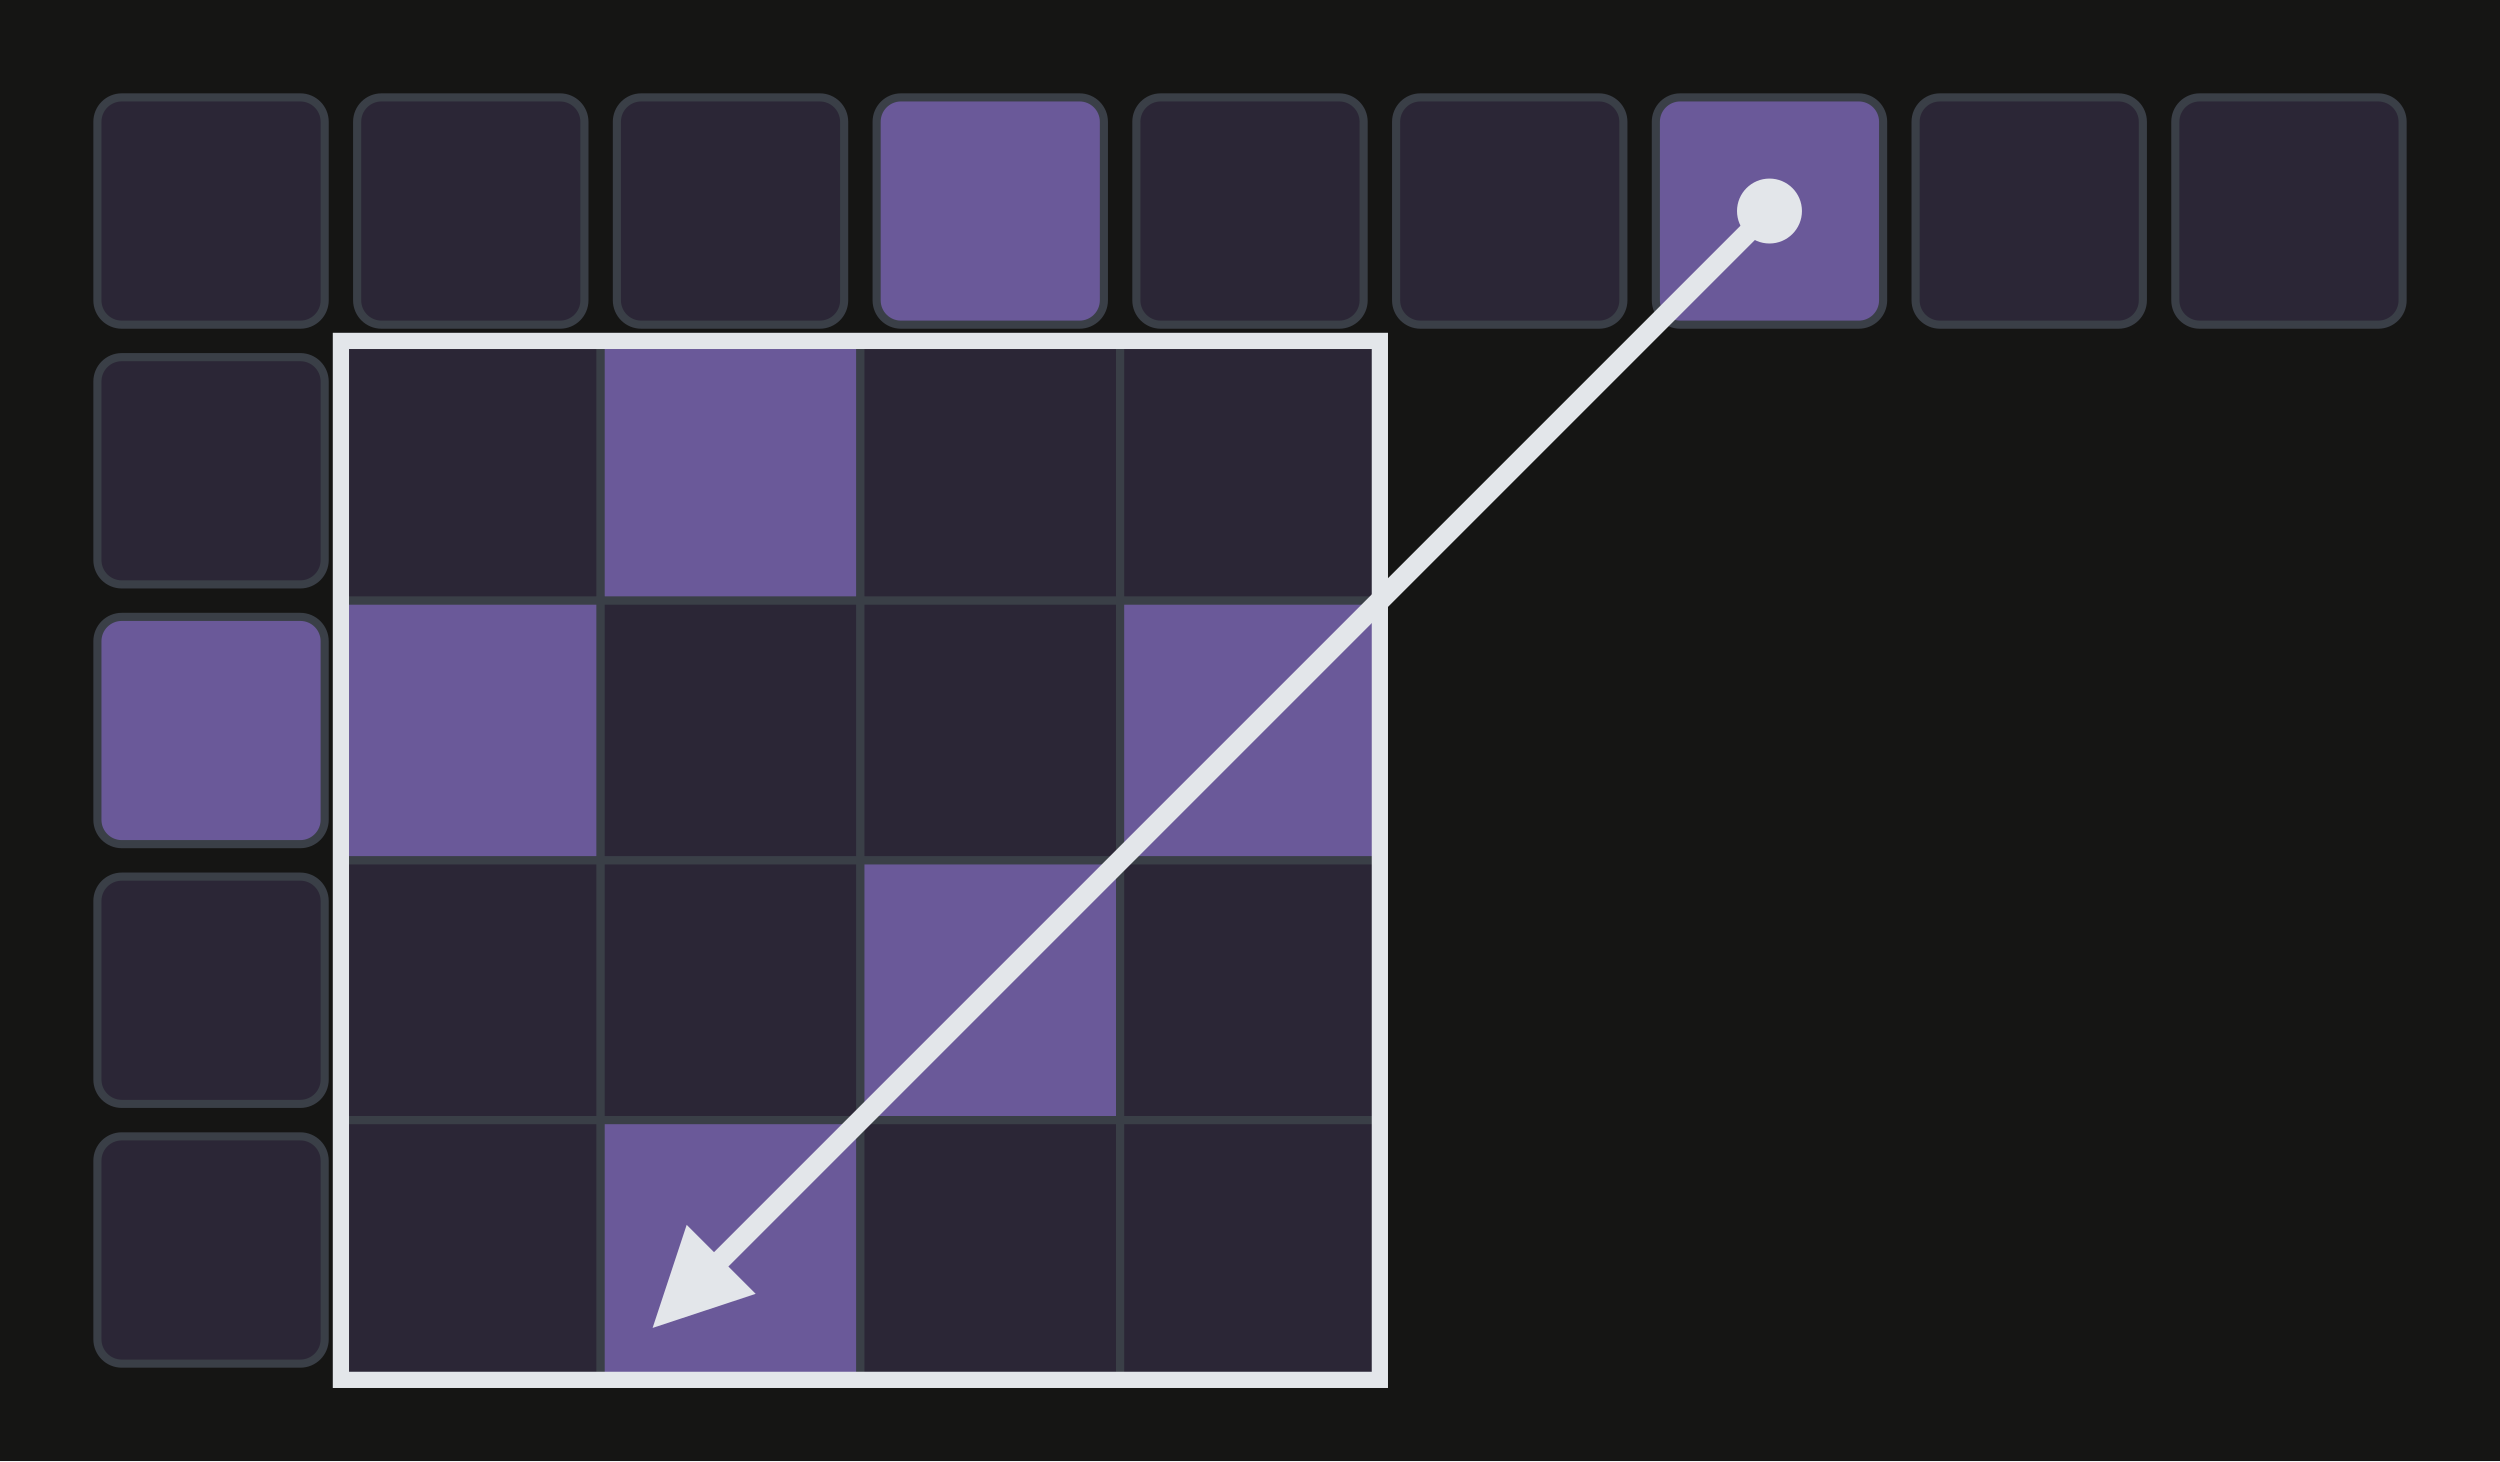
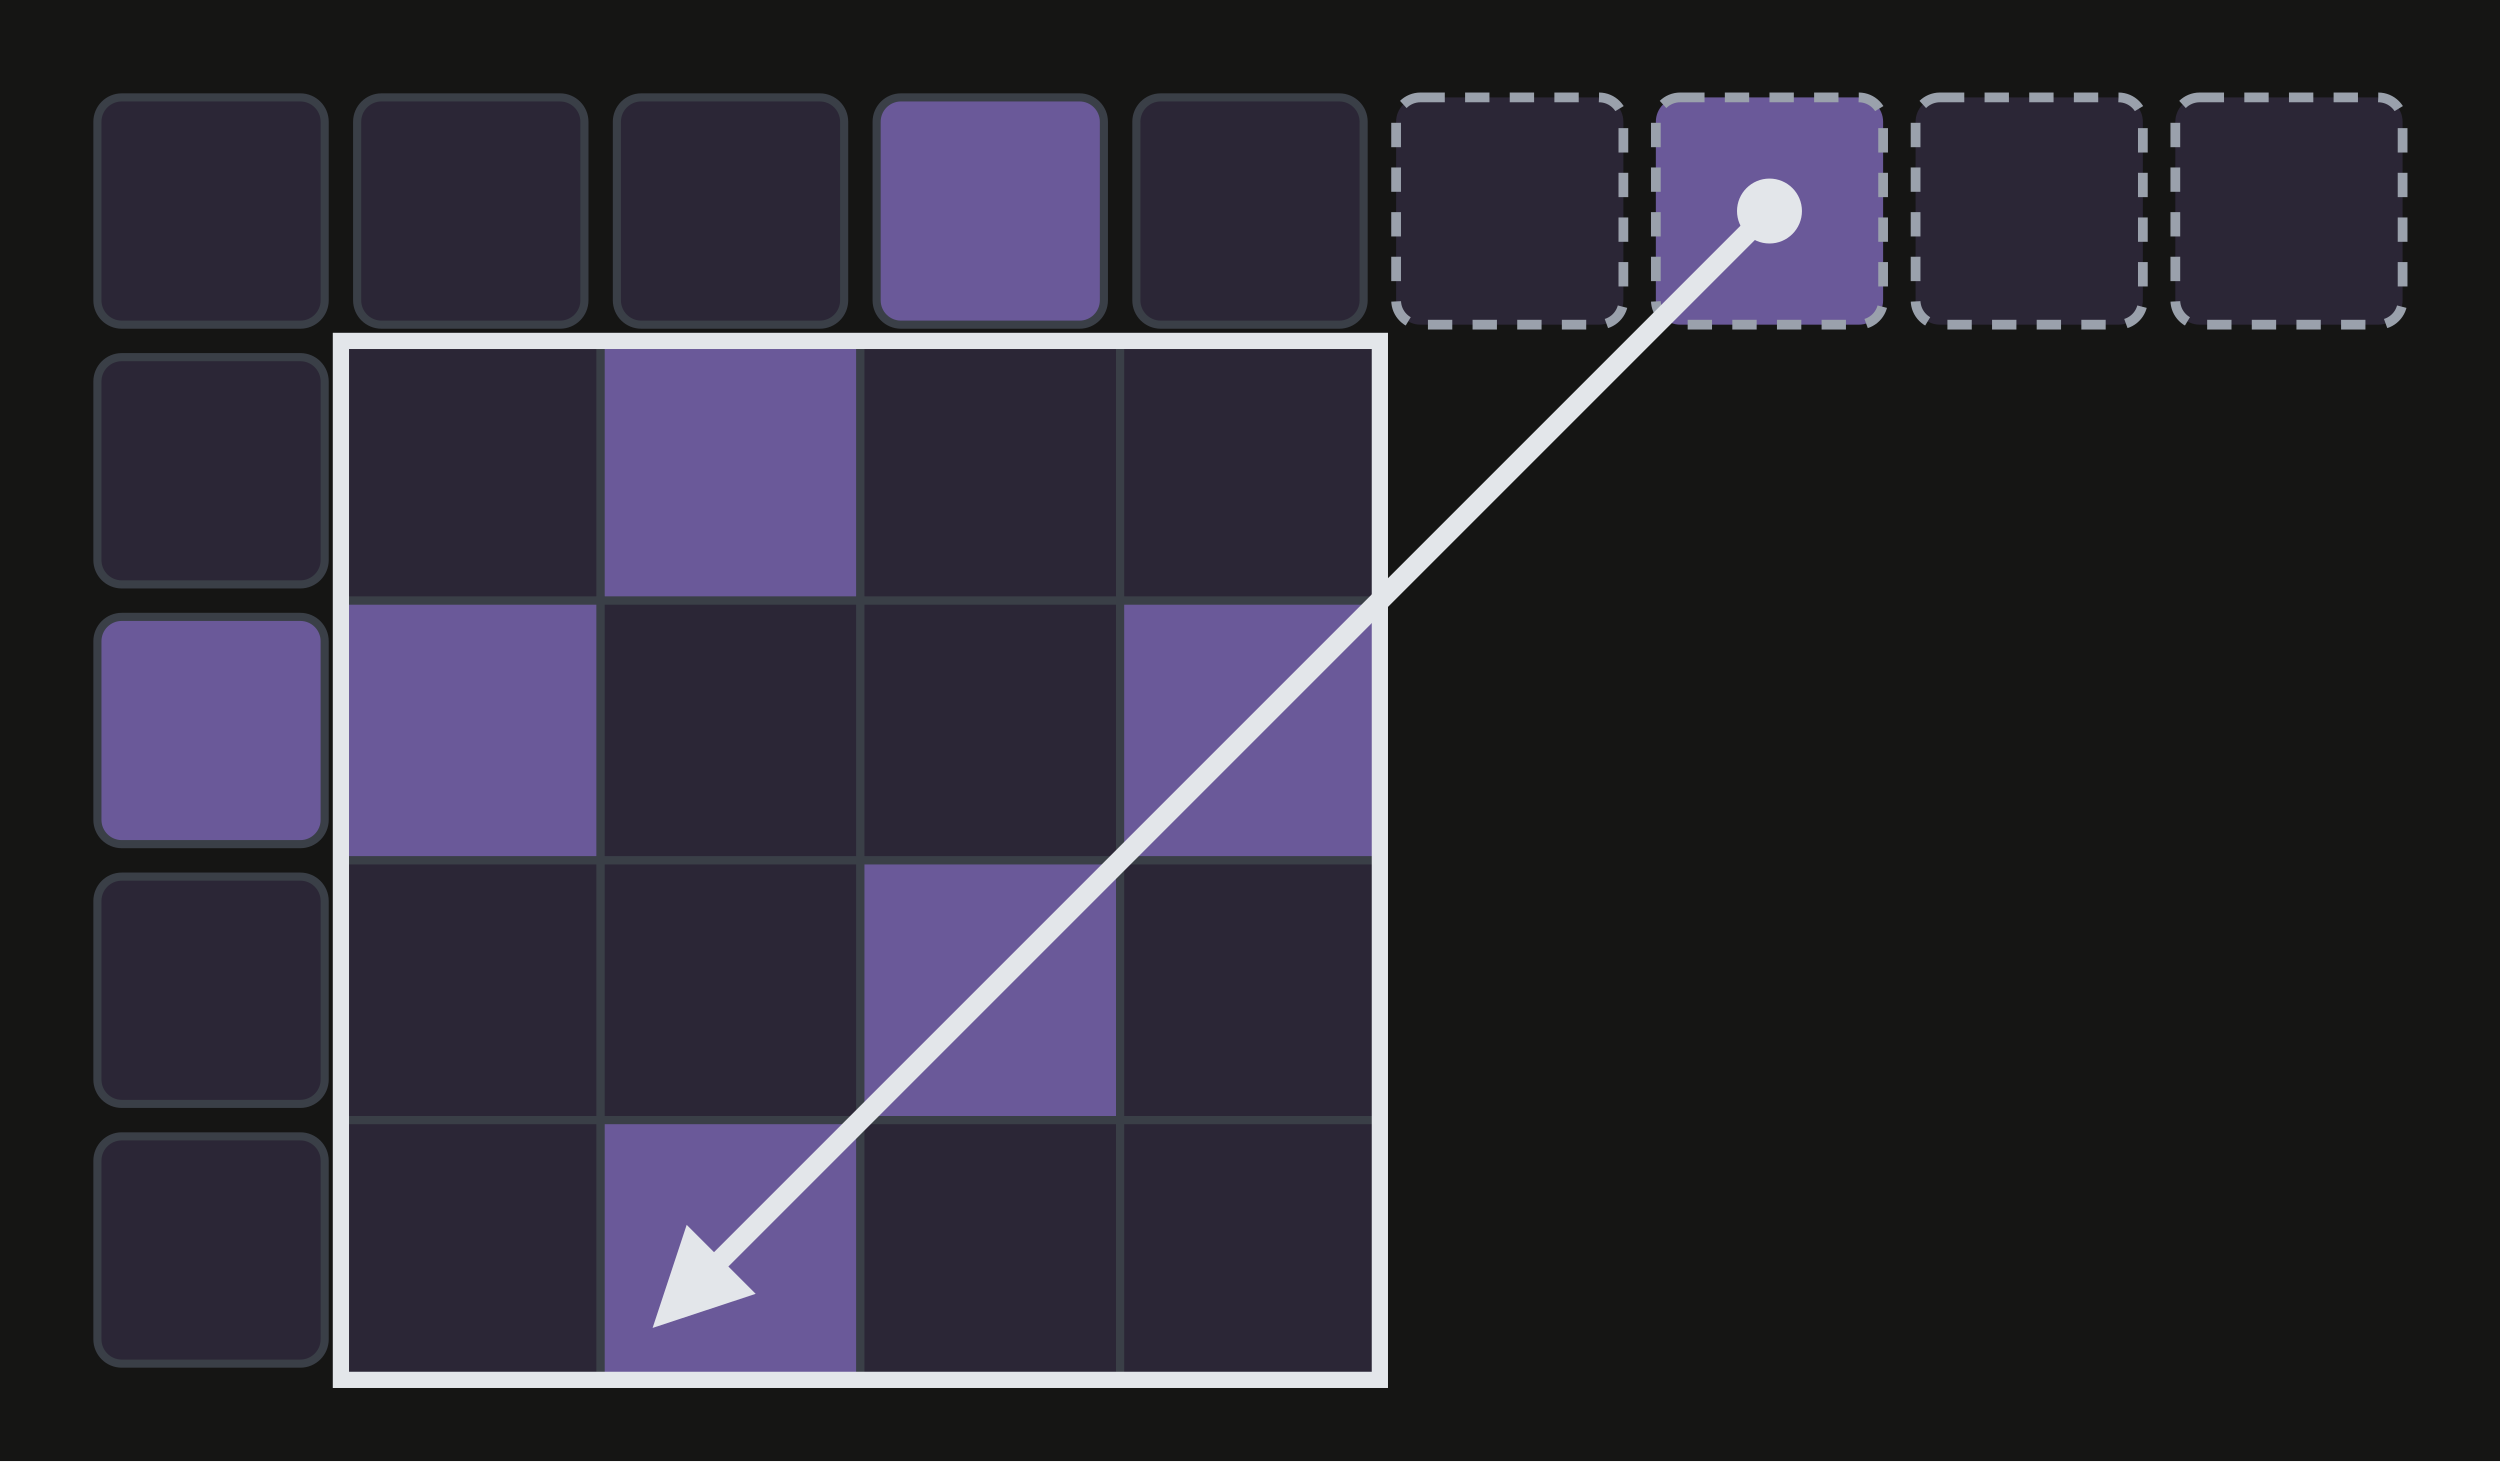
<svg xmlns="http://www.w3.org/2000/svg" viewBox="0 0 308 180" width="308" height="180">
  <rect width="308" height="180" fill="#151514" />
  <rect x="12" y="12" width="28" height="28" rx="3" fill="#151514" />
  <rect x="12" y="12" width="28" height="28" rx="3" fill="#a78bfa" fill-opacity="0.15" stroke="#3a3f47" stroke-width="1" />
  <rect x="44" y="12" width="28" height="28" rx="3" fill="#151514" />
  <rect x="44" y="12" width="28" height="28" rx="3" fill="#a78bfa" fill-opacity="0.15" stroke="#3a3f47" stroke-width="1" />
  <rect x="76" y="12" width="28" height="28" rx="3" fill="#151514" />
  <rect x="76" y="12" width="28" height="28" rx="3" fill="#a78bfa" fill-opacity="0.15" stroke="#3a3f47" stroke-width="1" />
  <rect x="108" y="12" width="28" height="28" rx="3" fill="#151514" />
  <rect x="108" y="12" width="28" height="28" rx="3" fill="#a78bfa" fill-opacity="0.58" stroke="#3a3f47" stroke-width="1" />
  <rect x="140" y="12" width="28" height="28" rx="3" fill="#151514" />
  <rect x="140" y="12" width="28" height="28" rx="3" fill="#a78bfa" fill-opacity="0.15" stroke="#3a3f47" stroke-width="1" />
  <rect x="172" y="12" width="28" height="28" rx="3" fill="#151514" />
-   <rect x="172" y="12" width="28" height="28" rx="3" fill="#a78bfa" fill-opacity="0.15" stroke="#3a3f47" stroke-width="1" />
+   <rect x="172" y="12" width="28" height="28" rx="3" fill="#a78bfa" fill-opacity="0.15" stroke="#9aa1ac" stroke-width="1.2" stroke-dasharray="3 2.5" />
  <rect x="204" y="12" width="28" height="28" rx="3" fill="#151514" />
-   <rect x="204" y="12" width="28" height="28" rx="3" fill="#a78bfa" fill-opacity="0.58" stroke="#3a3f47" stroke-width="1" />
+   <rect x="204" y="12" width="28" height="28" rx="3" fill="#a78bfa" fill-opacity="0.58" stroke="#9aa1ac" stroke-width="1.2" stroke-dasharray="3 2.5" />
  <rect x="236" y="12" width="28" height="28" rx="3" fill="#151514" />
-   <rect x="236" y="12" width="28" height="28" rx="3" fill="#a78bfa" fill-opacity="0.15" stroke="#3a3f47" stroke-width="1" />
+   <rect x="236" y="12" width="28" height="28" rx="3" fill="#a78bfa" fill-opacity="0.15" stroke="#9aa1ac" stroke-width="1.2" stroke-dasharray="3 2.5" />
  <rect x="268" y="12" width="28" height="28" rx="3" fill="#151514" />
-   <rect x="268" y="12" width="28" height="28" rx="3" fill="#a78bfa" fill-opacity="0.15" stroke="#3a3f47" stroke-width="1" />
+   <rect x="268" y="12" width="28" height="28" rx="3" fill="#a78bfa" fill-opacity="0.15" stroke="#9aa1ac" stroke-width="1.2" stroke-dasharray="3 2.5" />
  <rect x="12" y="44" width="28" height="28" rx="3" fill="#151514" />
  <rect x="12" y="44" width="28" height="28" rx="3" fill="#a78bfa" fill-opacity="0.15" stroke="#3a3f47" stroke-width="1" />
  <rect x="12" y="76" width="28" height="28" rx="3" fill="#151514" />
  <rect x="12" y="76" width="28" height="28" rx="3" fill="#a78bfa" fill-opacity="0.58" stroke="#3a3f47" stroke-width="1" />
  <rect x="12" y="108" width="28" height="28" rx="3" fill="#151514" />
  <rect x="12" y="108" width="28" height="28" rx="3" fill="#a78bfa" fill-opacity="0.15" stroke="#3a3f47" stroke-width="1" />
  <rect x="12" y="140" width="28" height="28" rx="3" fill="#151514" />
  <rect x="12" y="140" width="28" height="28" rx="3" fill="#a78bfa" fill-opacity="0.15" stroke="#3a3f47" stroke-width="1" />
  <rect x="42" y="42" width="32" height="32" rx="0" fill="#151514" />
  <rect x="42" y="42" width="32" height="32" rx="0" fill="#a78bfa" fill-opacity="0.15" stroke="#3a3f47" stroke-width="1" />
  <rect x="74" y="42" width="32" height="32" rx="0" fill="#151514" />
  <rect x="74" y="42" width="32" height="32" rx="0" fill="#a78bfa" fill-opacity="0.58" stroke="#3a3f47" stroke-width="1" />
  <rect x="106" y="42" width="32" height="32" rx="0" fill="#151514" />
  <rect x="106" y="42" width="32" height="32" rx="0" fill="#a78bfa" fill-opacity="0.15" stroke="#3a3f47" stroke-width="1" />
  <rect x="138" y="42" width="32" height="32" rx="0" fill="#151514" />
  <rect x="138" y="42" width="32" height="32" rx="0" fill="#a78bfa" fill-opacity="0.15" stroke="#3a3f47" stroke-width="1" />
  <rect x="42" y="74" width="32" height="32" rx="0" fill="#151514" />
  <rect x="42" y="74" width="32" height="32" rx="0" fill="#a78bfa" fill-opacity="0.58" stroke="#3a3f47" stroke-width="1" />
  <rect x="74" y="74" width="32" height="32" rx="0" fill="#151514" />
  <rect x="74" y="74" width="32" height="32" rx="0" fill="#a78bfa" fill-opacity="0.15" stroke="#3a3f47" stroke-width="1" />
  <rect x="106" y="74" width="32" height="32" rx="0" fill="#151514" />
  <rect x="106" y="74" width="32" height="32" rx="0" fill="#a78bfa" fill-opacity="0.15" stroke="#3a3f47" stroke-width="1" />
  <rect x="138" y="74" width="32" height="32" rx="0" fill="#151514" />
  <rect x="138" y="74" width="32" height="32" rx="0" fill="#a78bfa" fill-opacity="0.58" stroke="#3a3f47" stroke-width="1" />
  <rect x="42" y="106" width="32" height="32" rx="0" fill="#151514" />
  <rect x="42" y="106" width="32" height="32" rx="0" fill="#a78bfa" fill-opacity="0.15" stroke="#3a3f47" stroke-width="1" />
  <rect x="74" y="106" width="32" height="32" rx="0" fill="#151514" />
  <rect x="74" y="106" width="32" height="32" rx="0" fill="#a78bfa" fill-opacity="0.15" stroke="#3a3f47" stroke-width="1" />
  <rect x="106" y="106" width="32" height="32" rx="0" fill="#151514" />
  <rect x="106" y="106" width="32" height="32" rx="0" fill="#a78bfa" fill-opacity="0.58" stroke="#3a3f47" stroke-width="1" />
  <rect x="138" y="106" width="32" height="32" rx="0" fill="#151514" />
  <rect x="138" y="106" width="32" height="32" rx="0" fill="#a78bfa" fill-opacity="0.15" stroke="#3a3f47" stroke-width="1" />
  <rect x="42" y="138" width="32" height="32" rx="0" fill="#151514" />
  <rect x="42" y="138" width="32" height="32" rx="0" fill="#a78bfa" fill-opacity="0.15" stroke="#3a3f47" stroke-width="1" />
  <rect x="74" y="138" width="32" height="32" rx="0" fill="#151514" />
  <rect x="74" y="138" width="32" height="32" rx="0" fill="#a78bfa" fill-opacity="0.58" stroke="#3a3f47" stroke-width="1" />
  <rect x="106" y="138" width="32" height="32" rx="0" fill="#151514" />
  <rect x="106" y="138" width="32" height="32" rx="0" fill="#a78bfa" fill-opacity="0.15" stroke="#3a3f47" stroke-width="1" />
  <rect x="138" y="138" width="32" height="32" rx="0" fill="#151514" />
  <rect x="138" y="138" width="32" height="32" rx="0" fill="#a78bfa" fill-opacity="0.15" stroke="#3a3f47" stroke-width="1" />
  <rect x="42" y="42" width="128" height="128" fill="none" stroke="#e3e6ea" stroke-width="2" />
  <line x1="218.0" y1="26.0" x2="86.1" y2="157.9" stroke="#e3e6ea" stroke-width="2.5" stroke-linecap="round" />
  <path d="M 80.4 163.6 L 84.6 150.9 L 93.1 159.4 z" fill="#e3e6ea" />
  <circle cx="218.0" cy="26.0" r="4" fill="#e3e6ea" />
</svg>
